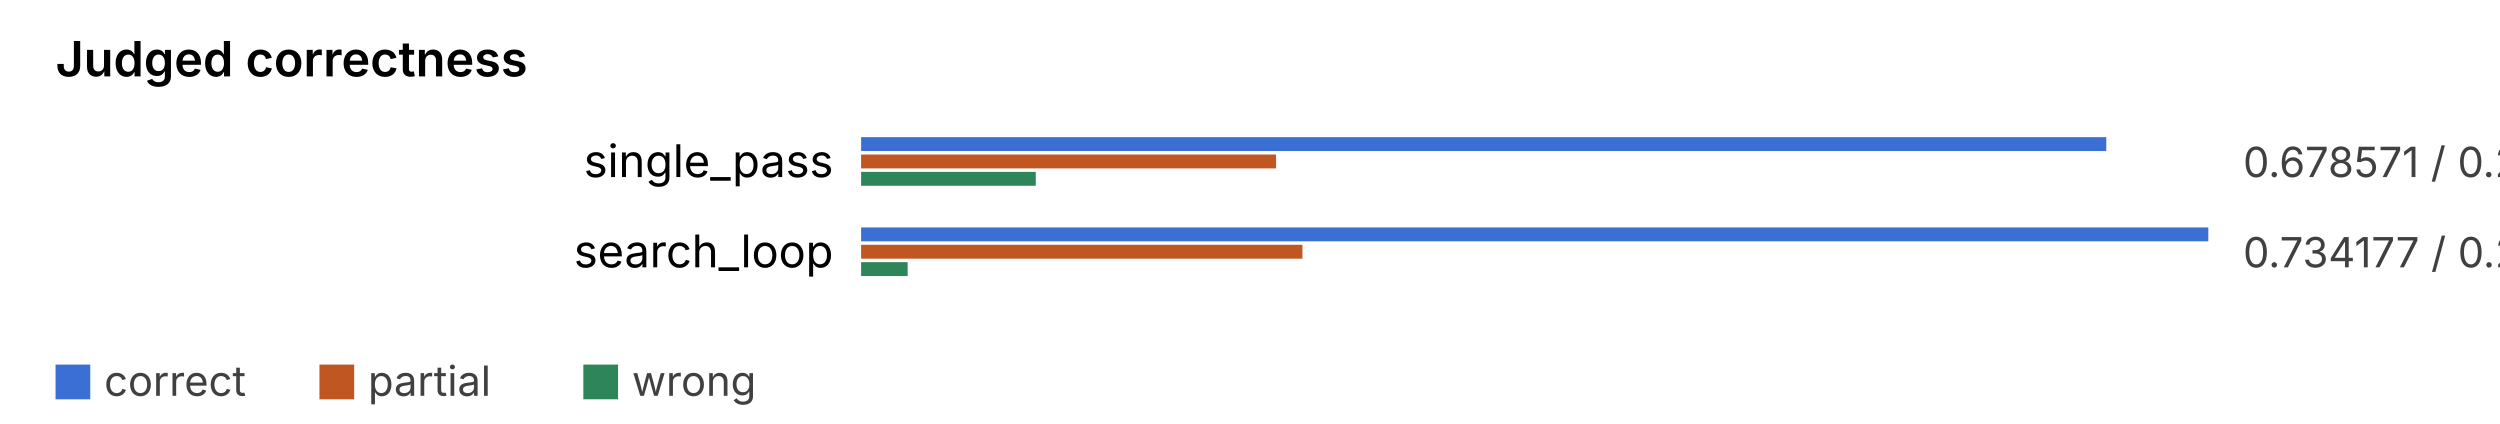
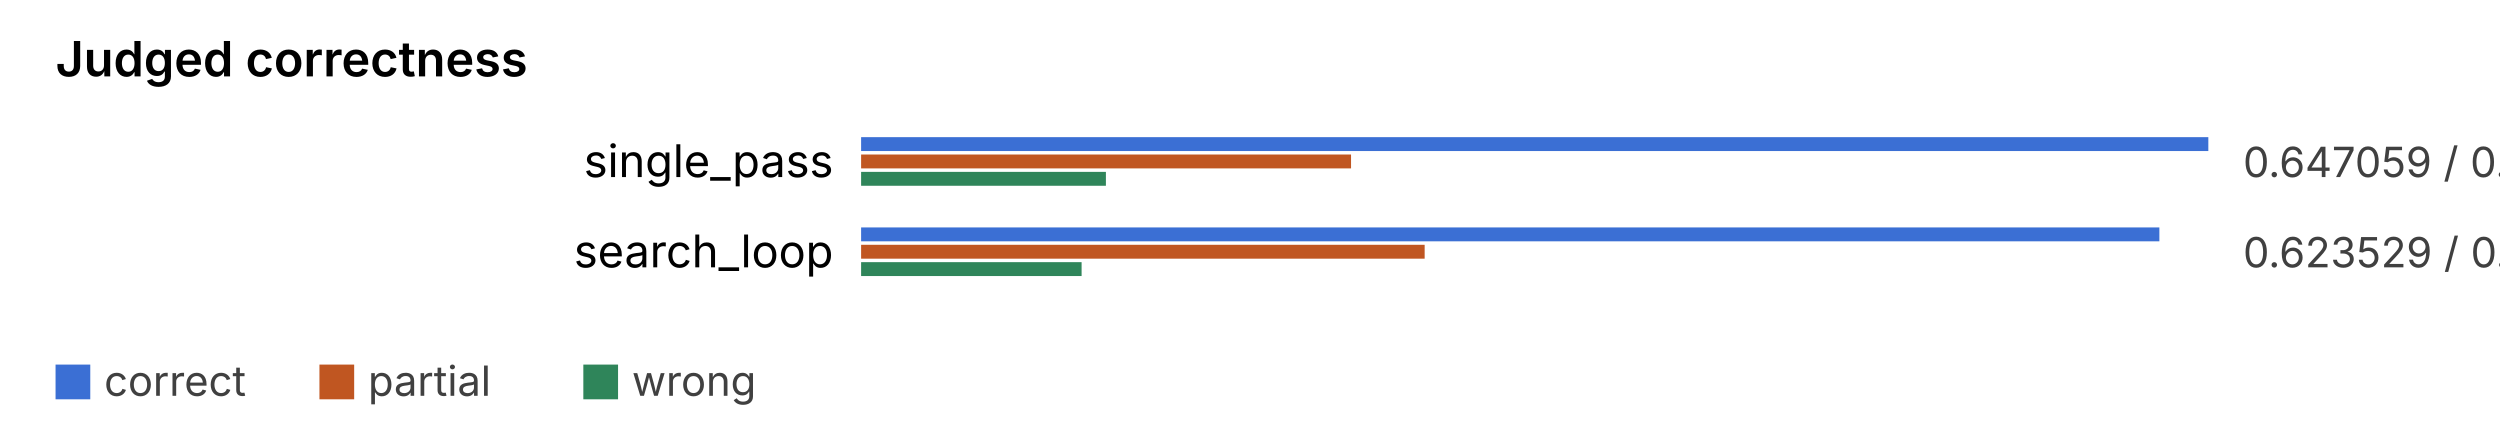
<svg xmlns="http://www.w3.org/2000/svg" viewBox="0 0 720 122" width="720" height="122" role="img" aria-label="Judged correctness">
  <style>text{font:13px system-ui,-apple-system,"Segoe UI",sans-serif;fill:currentColor}.t{font-weight:600;font-size:14px}.v{font-size:12px;opacity:.75}</style>
  <text class="t" x="16" y="22">Judged correctness</text>
  <text x="240" y="51.0" text-anchor="end">single_pass</text>
-   <rect x="248" y="39.5" width="358.6" height="4" fill="#3b6fd4" />
-   <rect x="248" y="44.5" width="119.5" height="4" fill="#c05621" />
-   <rect x="248" y="49.5" width="50.3" height="4" fill="#2f855a" />
-   <text class="v" x="646" y="51.0">0.678571 / 0.22619 / 0.0952381</text>
+   <rect x="248" y="39.5" width="388.0" height="4" fill="#3b6fd4" />
+   <rect x="248" y="44.5" width="141.1" height="4" fill="#c05621" />
+   <rect x="248" y="49.5" width="70.5" height="4" fill="#2f855a" />
+   <text class="v" x="646" y="51.0">0.647059 / 0.235294 / 0.117647</text>
  <text x="240" y="77.0" text-anchor="end">search_loop</text>
-   <rect x="248" y="65.5" width="388.0" height="4" fill="#3b6fd4" />
-   <rect x="248" y="70.5" width="127.1" height="4" fill="#c05621" />
-   <rect x="248" y="75.5" width="13.4" height="4" fill="#2f855a" />
-   <text class="v" x="646" y="77.0">0.734177 / 0.240506 / 0.0253165</text>
+   <rect x="248" y="65.5" width="373.9" height="4" fill="#3b6fd4" />
+   <rect x="248" y="70.5" width="162.3" height="4" fill="#c05621" />
+   <rect x="248" y="75.5" width="63.5" height="4" fill="#2f855a" />
+   <text class="v" x="646" y="77.0">0.623529 / 0.270588 / 0.105882</text>
  <rect x="16" y="105" width="10" height="10" fill="#3b6fd4" />
  <text class="v" x="30" y="114">correct</text>
  <rect x="92" y="105" width="10" height="10" fill="#c05621" />
  <text class="v" x="106" y="114">partial</text>
  <rect x="168" y="105" width="10" height="10" fill="#2f855a" />
  <text class="v" x="182" y="114">wrong</text>
</svg>
